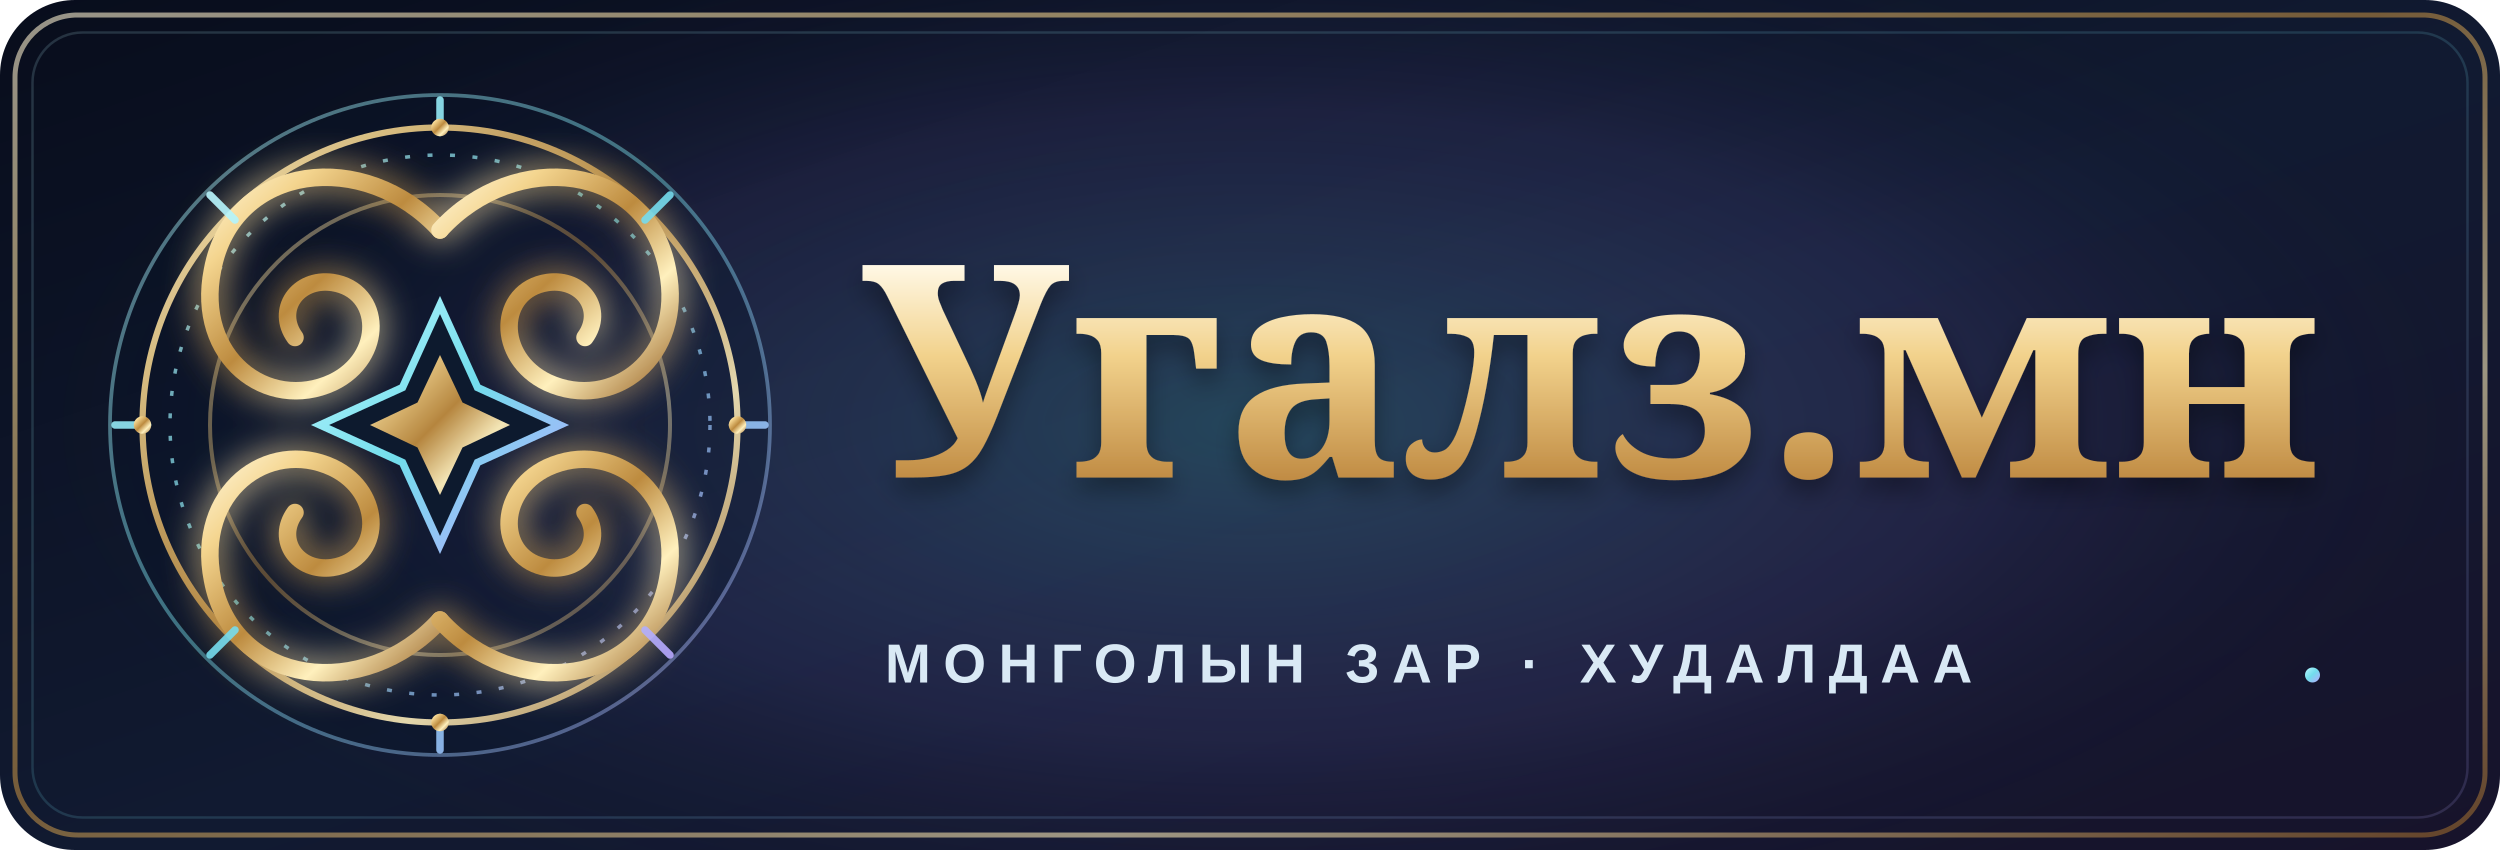
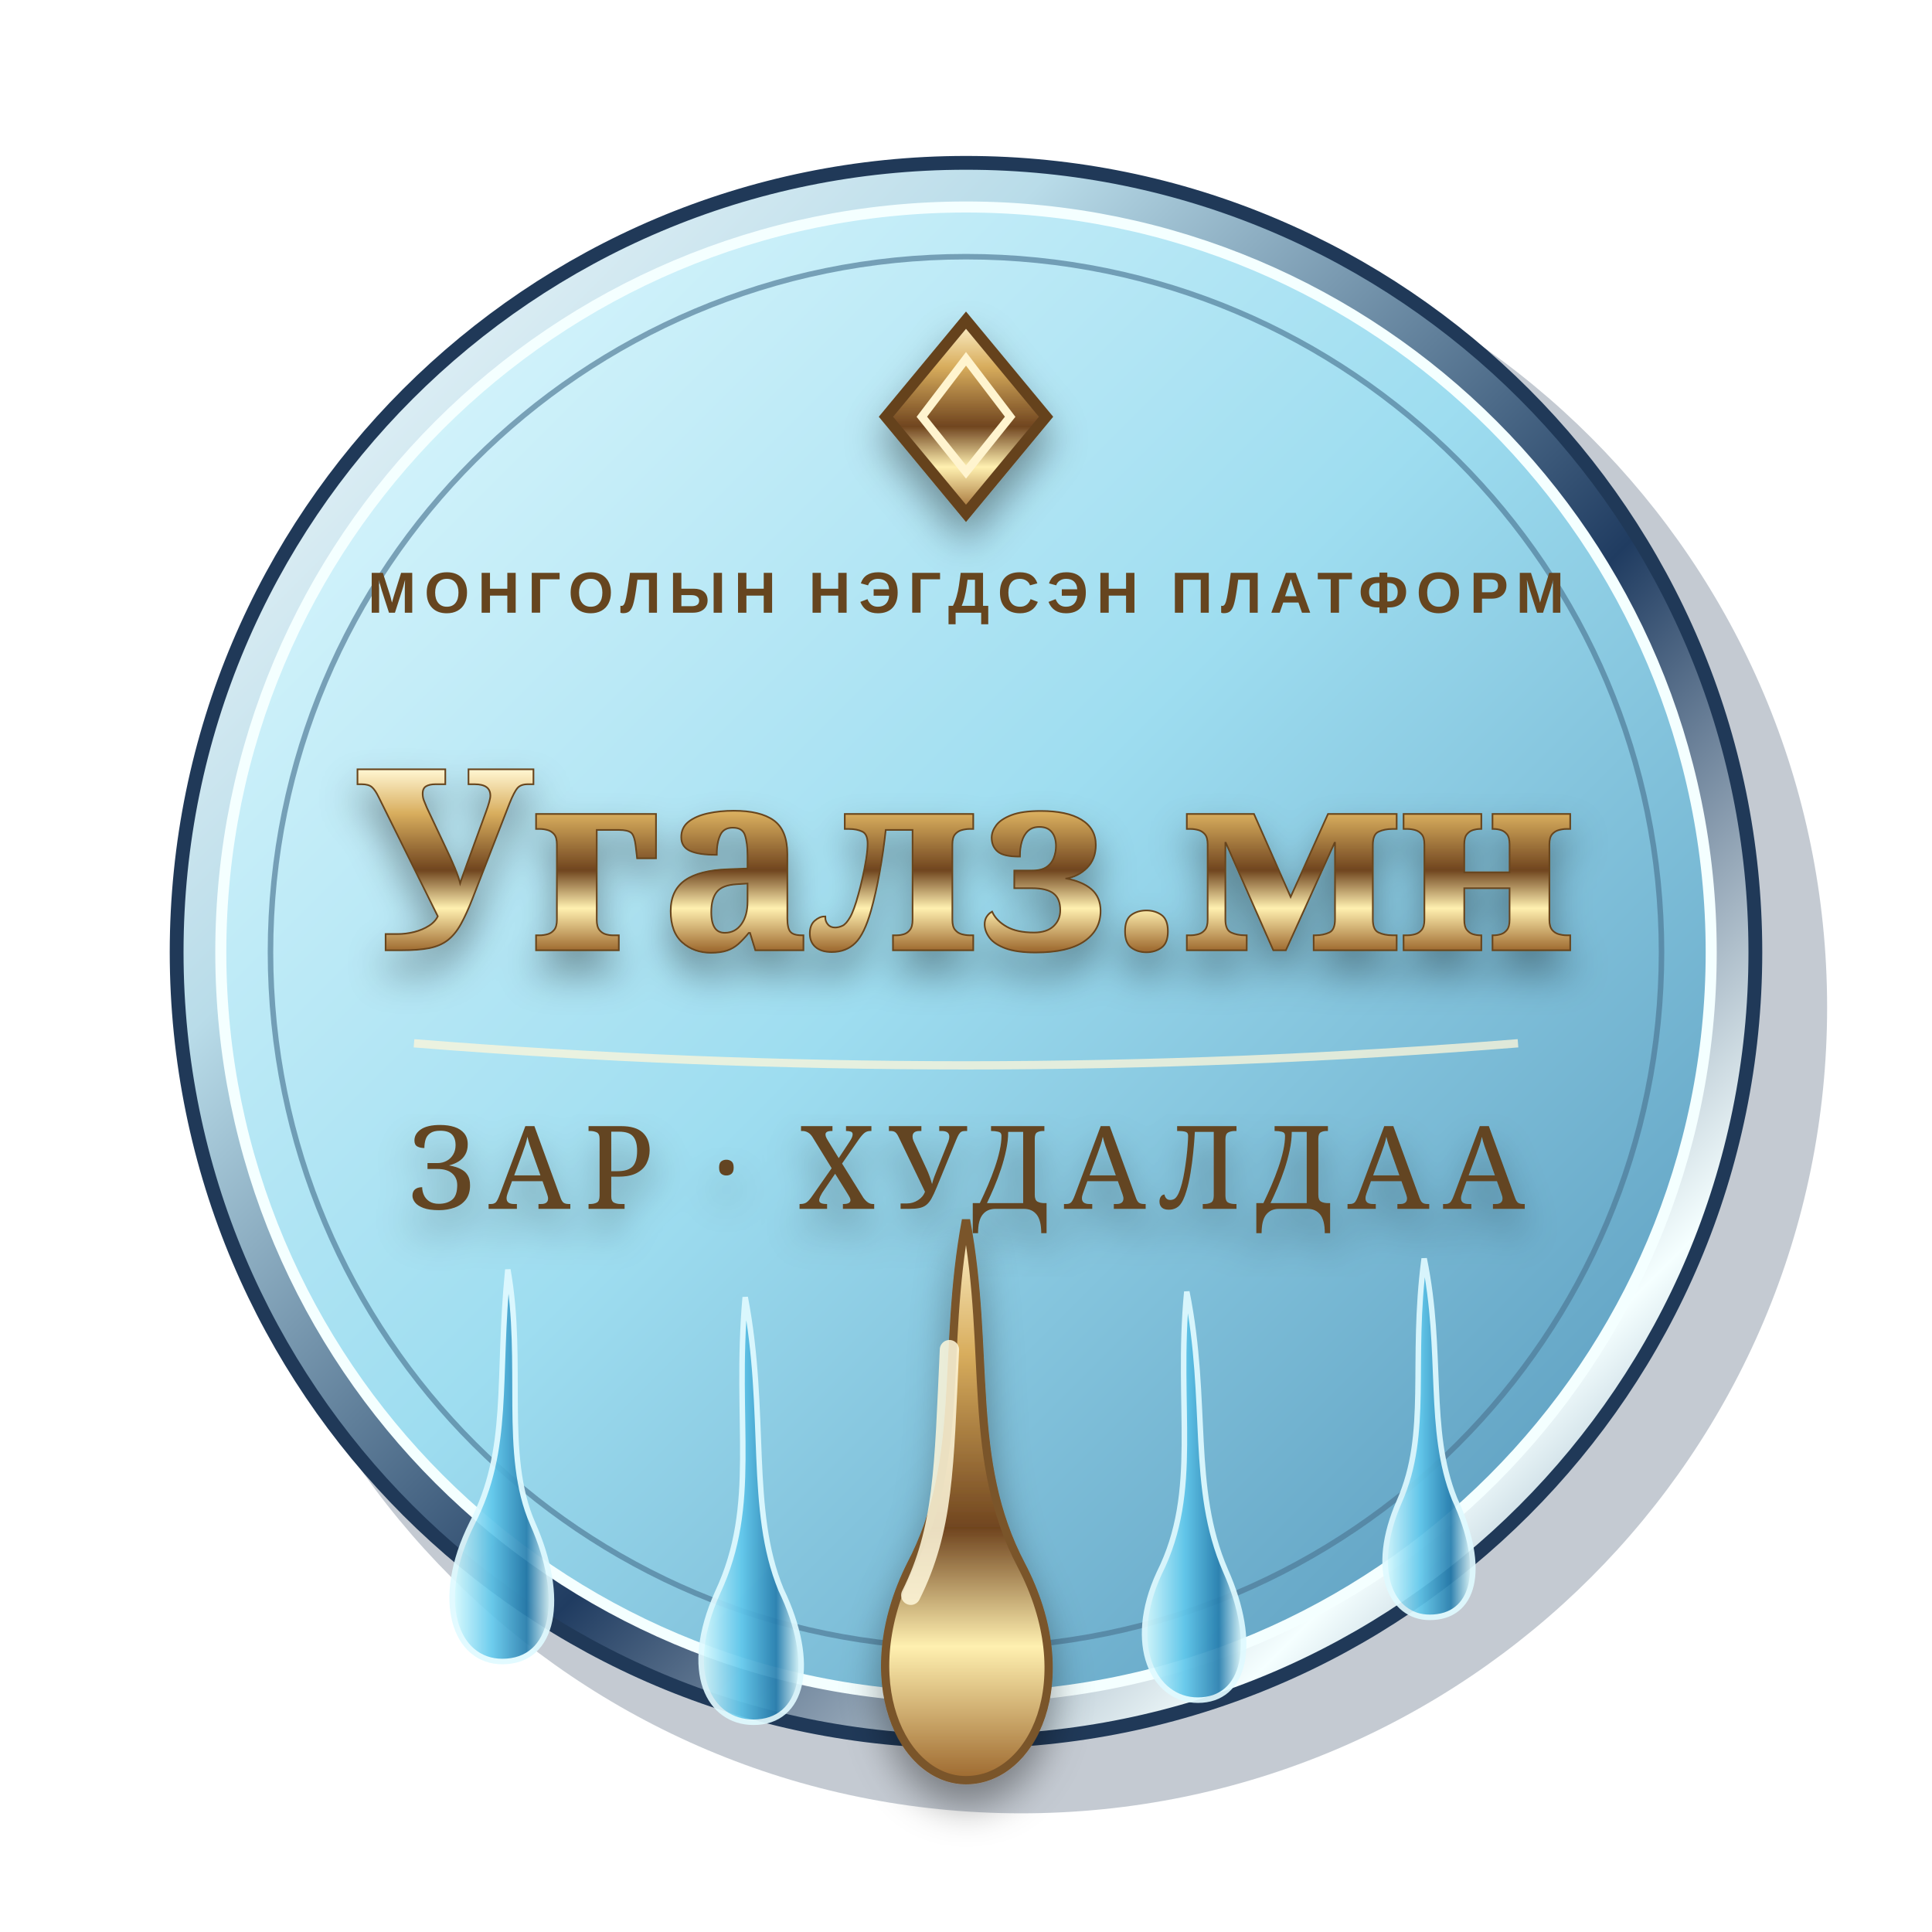
- <svg xmlns="http://www.w3.org/2000/svg" viewBox="0 0 1000 340" role="img" aria-labelledby="title desc">
+ <svg xmlns="http://www.w3.org/2000/svg" viewBox="0 0 700 700" role="img" aria-labelledby="title desc">
  <defs>
-     <linearGradient id="night" x1="0" y1="0" x2="1" y2="1">
-       <stop stop-color="#080d1c" />
-       <stop offset=".52" stop-color="#111a31" />
-       <stop offset="1" stop-color="#17132b" />
+     <linearGradient id="plate" x1="0" y1="0" x2="1" y2="1">
+       <stop stop-color="#e6fbff" />
+       <stop offset=".48" stop-color="#9eddf0" />
+       <stop offset="1" stop-color="#4f91b6" />
    </linearGradient>
-     <linearGradient id="metal" x1="0" y1="0" x2="1" y2="1">
-       <stop stop-color="#fff5d6" />
-       <stop offset=".2" stop-color="#f4d58f" />
-       <stop offset=".48" stop-color="#bd8b3f" />
-       <stop offset=".72" stop-color="#fff0bd" />
-       <stop offset="1" stop-color="#9b682b" />
+     <linearGradient id="rim" x1="0" y1="0" x2="1" y2="1">
+       <stop stop-color="#fff" />
+       <stop offset=".28" stop-color="#b9dce9" />
+       <stop offset=".58" stop-color="#203c61" />
+       <stop offset=".82" stop-color="#f5ffff" />
+       <stop offset="1" stop-color="#315a80" />
    </linearGradient>
-     <linearGradient id="aurora" x1="0" y1="0" x2="1" y2="1">
-       <stop stop-color="#baf7ff" />
-       <stop offset=".48" stop-color="#72ddec" />
-       <stop offset="1" stop-color="#b8a8ff" />
+     <linearGradient id="gold" x1="0" y1="0" x2="0" y2="1">
+       <stop stop-color="#fff5d0" />
+       <stop offset=".24" stop-color="#d8ad5d" />
+       <stop offset=".55" stop-color="#70451f" />
+       <stop offset=".76" stop-color="#fff0b0" />
+       <stop offset="1" stop-color="#9c672d" />
    </linearGradient>
-     <linearGradient id="word" x1="0" y1="0" x2="0" y2="1">
-       <stop stop-color="#fff8e5" />
-       <stop offset=".42" stop-color="#f2d28c" />
-       <stop offset="1" stop-color="#c08b43" />
+     <linearGradient id="water" x1="0" y1="0" x2="1" y2="0">
+       <stop stop-color="#d9fbff" />
+       <stop offset=".4" stop-color="#61c8ec" />
+       <stop offset=".75" stop-color="#277eae" />
+       <stop offset="1" stop-color="#e9ffff" />
    </linearGradient>
-     <radialGradient id="halo">
-       <stop stop-color="#6be3f2" stop-opacity=".22" />
-       <stop offset=".58" stop-color="#9b8aff" stop-opacity=".10" />
-       <stop offset="1" stop-color="#091326" stop-opacity="0" />
-     </radialGradient>
-     <filter id="softGlow" x="-60%" y="-60%" width="220%" height="220%">
-       <feGaussianBlur stdDeviation="7" result="blur" />
-       <feMerge>
-         <feMergeNode in="blur" />
-         <feMergeNode in="SourceGraphic" />
-       </feMerge>
-     </filter>
-     <filter id="textShadow" x="-20%" y="-30%" width="140%" height="170%">
-       <feGaussianBlur in="SourceAlpha" stdDeviation="5" result="b" />
-       <feOffset dy="5" result="o" />
+     <filter id="shadow" x="-30%" y="-30%" width="160%" height="170%">
+       <feGaussianBlur in="SourceAlpha" stdDeviation="7" result="b" />
+       <feOffset dy="8" />
      <feComponentTransfer>
-         <feFuncA type="linear" slope=".35" />
+         <feFuncA type="linear" slope=".38" />
      </feComponentTransfer>
      <feMerge>
        <feMergeNode />
        <feMergeNode in="SourceGraphic" />
      </feMerge>
    </filter>
  </defs>
-   <rect width="1000" height="340" rx="30" fill="url(#night)" />
-   <ellipse cx="500" cy="170" rx="500" ry="220" fill="url(#halo)" />
-   <rect x="6" y="6" width="988" height="328" rx="25" fill="none" stroke="url(#metal)" stroke-opacity=".58" stroke-width="2" />
-   <rect x="13" y="13" width="974" height="314" rx="20" fill="none" stroke="url(#aurora)" stroke-opacity=".16" stroke-width="1" />
-   <g transform="translate(176 170)">
-     <circle r="132" fill="#091326" fill-opacity=".32" stroke="url(#aurora)" stroke-opacity=".45" stroke-width="1.5" />
-     <circle r="119" fill="none" stroke="url(#metal)" stroke-width="2.5" opacity=".88" />
-     <circle r="108" fill="none" stroke="url(#aurora)" stroke-width="1.4" opacity=".7" stroke-dasharray="2 7" />
-     <circle r="92" fill="none" stroke="url(#metal)" stroke-width="1.6" opacity=".42" />
-     <g fill="none" stroke="url(#metal)" stroke-width="7" stroke-linecap="round" stroke-linejoin="round" filter="url(#softGlow)">
-       <path d="M0-78 C-30-111-83-105-91-62 C-98-27-69-5-43-17 C-22-27-23-54-43-57 C-57-59-66-46-58-35" />
-       <path d="M0-78 C30-111 83-105 91-62 C98-27 69-5 43-17 C22-27 23-54 43-57 C57-59 66-46 58-35" />
-       <path d="M0 78 C-30 111-83 105-91 62 C-98 27-69 5-43 17 C-22 27-23 54-43 57 C-57 59-66 46-58 35" />
-       <path d="M0 78 C30 111 83 105 91 62 C98 27 69 5 43 17 C22 27 23 54 43 57 C57 59 66 46 58 35" />
-     </g>
-     <path d="M0-48 L15-15 L48 0 L15 15 L0 48 L-15 15 L-48 0 L-15-15 Z" fill="#0d1a2e" stroke="url(#aurora)" stroke-width="3" />
-     <path d="M0-28 L9-9 L28 0 L9 9 L0 28 L-9 9 L-28 0 L-9-9 Z" fill="url(#metal)" opacity=".95" />
-     <g stroke="url(#aurora)" stroke-width="3" stroke-linecap="round" opacity=".9">
-       <path d="M0-130 V-117 M0 117 V130 M-130 0 H-117 M117 0 H130" />
-       <path d="M-92-92 L-82-82 M92-92 L82-82 M-92 92 L-82 82 M92 92 L82 82" />
-     </g>
-     <g fill="url(#metal)">
-       <circle cx="0" cy="-119" r="3.5" />
-       <circle cx="119" cy="0" r="3.5" />
-       <circle cx="0" cy="119" r="3.5" />
-       <circle cx="-119" cy="0" r="3.5" />
-     </g>
+   <ellipse cx="370" cy="365" rx="292" ry="292" fill="#142d4c" opacity=".25" />
+   <circle cx="350" cy="345" r="286" fill="url(#rim)" stroke="#203958" stroke-width="5" />
+   <circle cx="350" cy="345" r="270" fill="url(#plate)" stroke="#f4ffff" stroke-width="4" />
+   <circle cx="350" cy="345" r="252" fill="none" stroke="#4c7794" stroke-width="2" opacity=".65" />
+   <path d="M350 116 L379 151 L350 186 L321 151 Z" fill="url(#gold)" stroke="#65421f" stroke-width="4" filter="url(#shadow)" />
+   <path d="M350 130 L366 151 L350 171 L334 151 Z" fill="none" stroke="#fff4cf" stroke-width="3" />
+   <text x="350" y="222" text-anchor="middle" fill="#66451f" font-family="Arial,sans-serif" font-size="21" font-weight="700" letter-spacing="3">МОНГОЛЫН НЭГДСЭН ПЛАТФОРМ</text>
+   <text x="350" y="344" text-anchor="middle" fill="url(#gold)" stroke="#68451f" stroke-width="1.2" paint-order="stroke" font-family="Georgia,'Noto Serif',serif" font-size="91" font-weight="700" filter="url(#shadow)">Угалз.мн</text>
+   <path d="M150 378 Q350 394 550 378" fill="none" stroke="#fff7d9" stroke-width="3" opacity=".75" />
+   <text x="350" y="438" text-anchor="middle" fill="#634522" font-family="Georgia,serif" font-size="42" letter-spacing="5" filter="url(#shadow)">ЗАР · ХУДАЛДАА</text>
+   <g fill="url(#water)" stroke="#dffaff" stroke-width="2" opacity=".92">
+     <path d="M184 460 C180 500 185 525 171 552 C157 580 165 602 182 602 C201 602 205 579 193 552 C182 527 190 494 184 460Z" />
+     <path d="M270 470 C266 516 275 545 260 577 C247 606 257 624 273 624 C291 624 296 603 283 576 C271 547 278 512 270 470Z" />
+     <path d="M430 468 C426 510 435 540 420 570 C408 596 418 616 434 616 C451 616 456 596 444 569 C431 539 438 508 430 468Z" />
+     <path d="M516 456 C511 494 518 519 507 544 C496 569 504 586 518 586 C534 586 539 569 527 543 C517 518 523 490 516 456Z" />
  </g>
-   <g filter="url(#textShadow)">
-     <text x="345" y="191" fill="url(#word)" font-family="'Noto Serif', Georgia, serif" font-size="119" font-weight="700" letter-spacing="1">Угалз.мн</text>
-   </g>
-   <path d="M350 222 H917" stroke="url(#metal)" stroke-width="2" opacity=".72" />
-   <path d="M350 228 H917" stroke="url(#aurora)" stroke-width="1" opacity=".25" />
-   <g fill="#d9e9f5" font-family="Arial, sans-serif" font-size="22" font-weight="700" letter-spacing="5">
-     <text x="354" y="273">МОНГОЛЫН ЗАР · ХУДАЛДАА</text>
-   </g>
-   <circle cx="925" cy="270" r="3" fill="url(#aurora)" />
+   <path d="M350 442 C341 490 350 529 330 567 C309 609 327 645 350 645 C374 645 392 609 370 567 C350 529 359 490 350 442Z" fill="url(#gold)" stroke="#7a542a" stroke-width="3" filter="url(#shadow)" />
+   <path d="M344 489 C342 532 342 554 330 578" fill="none" stroke="#fff8dc" stroke-width="7" stroke-linecap="round" opacity=".85" />
</svg>
